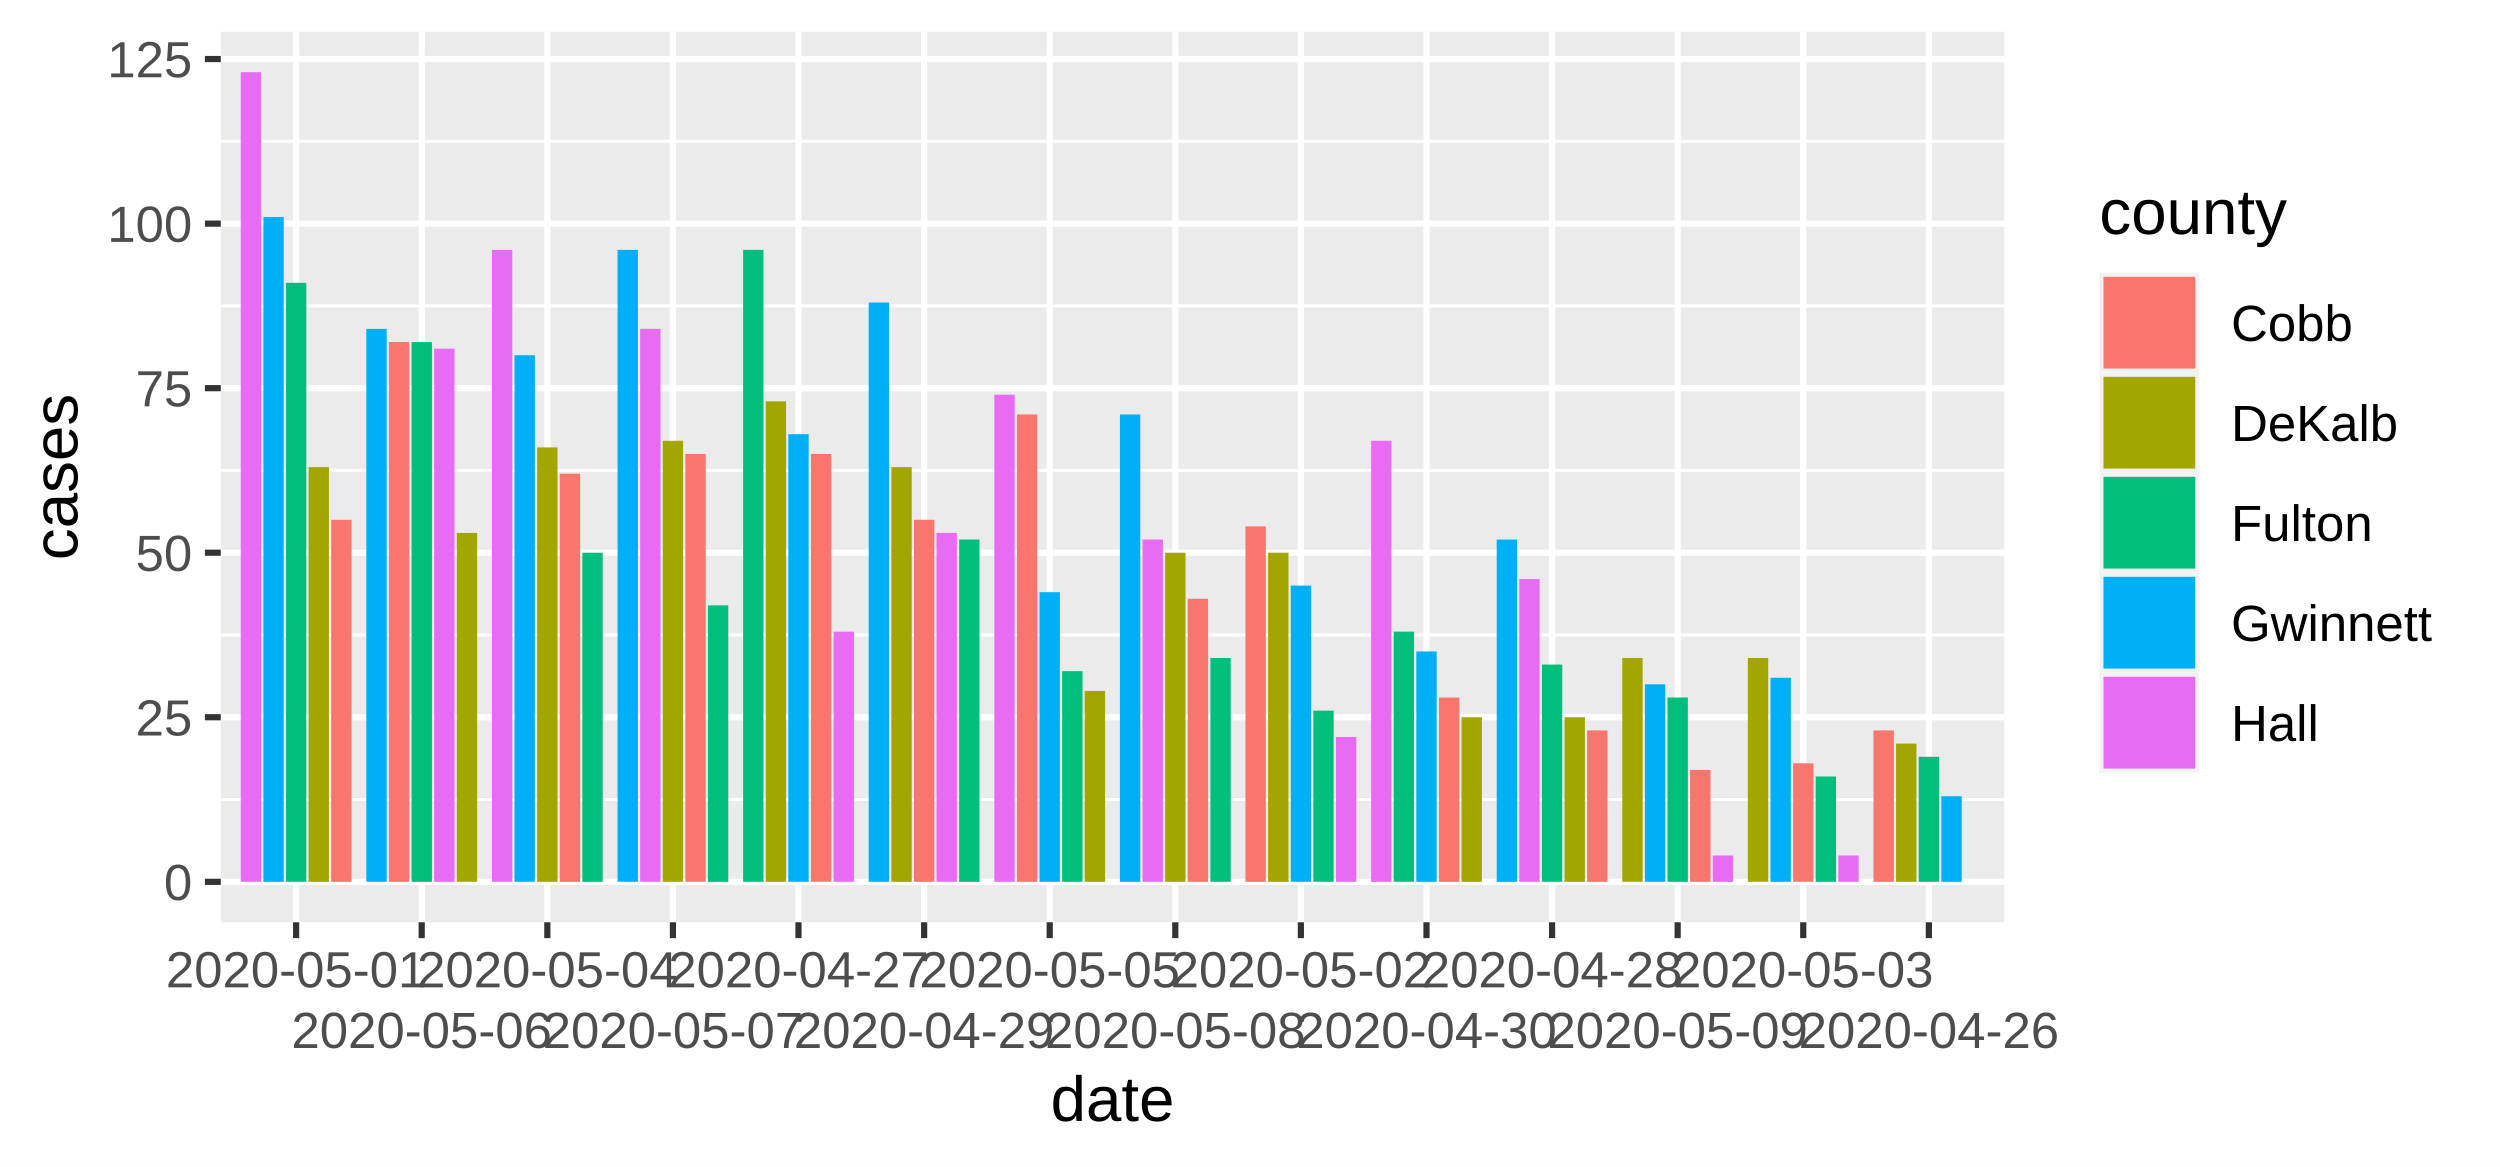
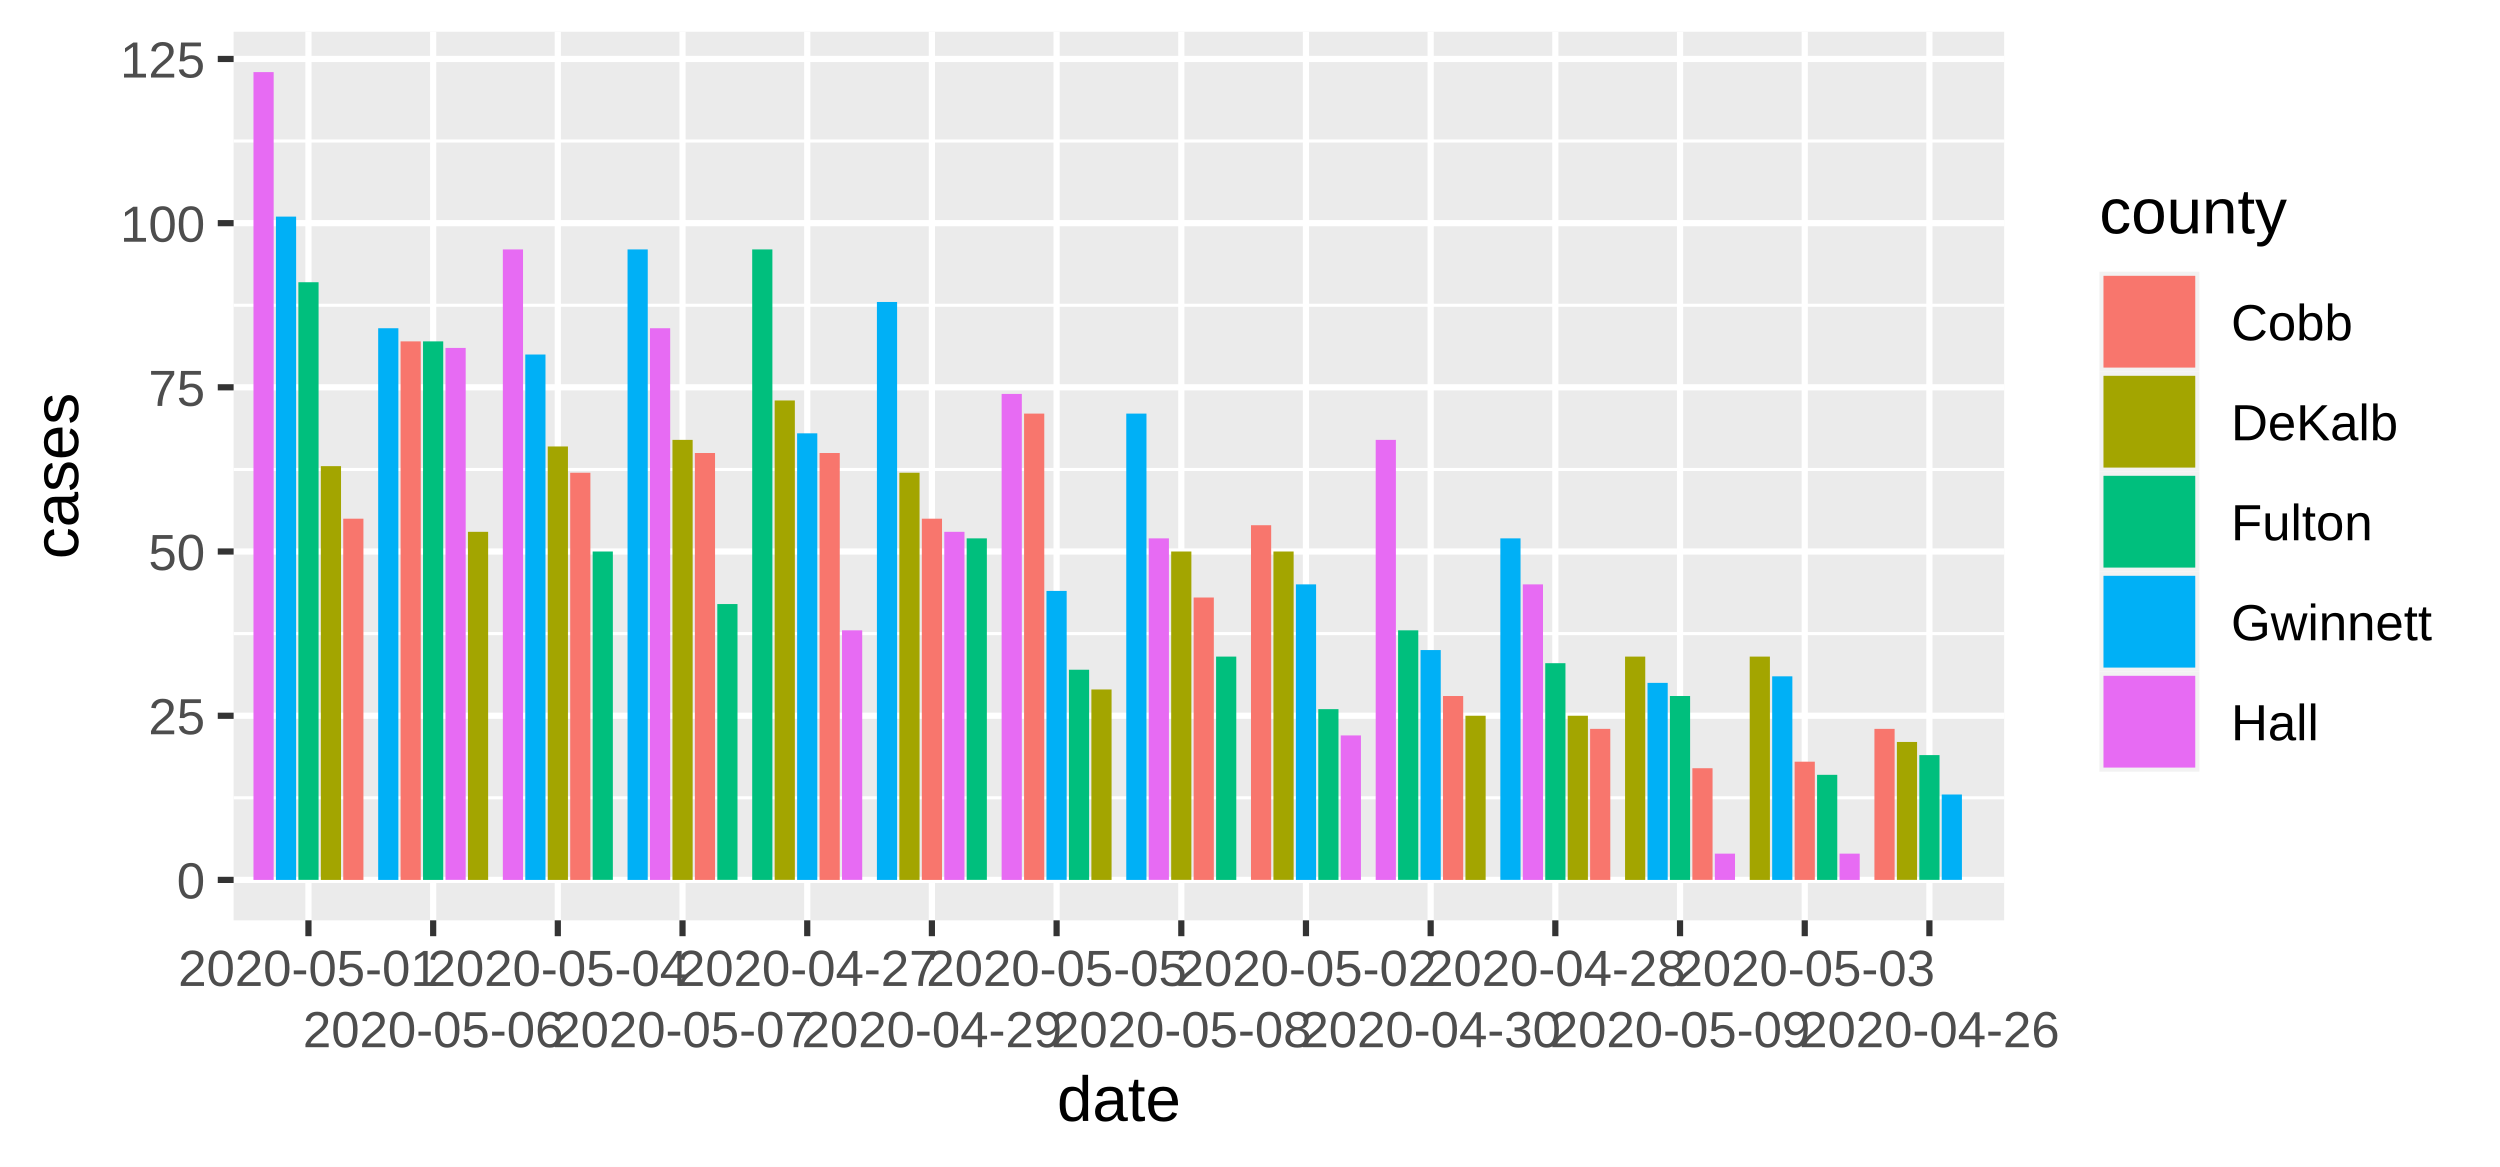
<svg xmlns="http://www.w3.org/2000/svg" class="svglite" width="432.00pt" height="201.60pt" viewBox="0 0 432.00 201.60">
  <defs>
    <style type="text/css">
    .svglite line, .svglite polyline, .svglite polygon, .svglite path, .svglite rect, .svglite circle {
      fill: none;
      stroke: #000000;
      stroke-linecap: round;
      stroke-linejoin: round;
      stroke-miterlimit: 10.00;
    }
    .svglite text {
      white-space: pre;
    }
  </style>
  </defs>
  <rect width="100%" height="100%" style="stroke: none; fill: #FFFFFF;" />
  <defs>
    <clipPath id="cpMC4wMHw0MzIuMDB8MC4wMHwyMDEuNjA=">
      <rect x="0.00" y="0.00" width="432.00" height="201.60" />
    </clipPath>
  </defs>
  <g clip-path="url(#cpMC4wMHw0MzIuMDB8MC4wMHwyMDEuNjA=)">
    <rect x="0.00" y="0.00" width="432.00" height="201.60" style="stroke-width: 1.07; stroke: #FFFFFF; fill: #FFFFFF;" />
  </g>
  <defs>
-     <clipPath id="cpMzguMTV8MzQ2LjMzfDUuNDh8MTU5LjM3">
-       <rect x="38.15" y="5.48" width="308.18" height="153.89" />
+     <clipPath id="cpNDAuMzd8MzQ2LjMzfDUuNDh8MTU5LjAz">
+       <rect x="40.37" y="5.48" width="305.95" height="153.55" />
    </clipPath>
  </defs>
-   <g clip-path="url(#cpMzguMTV8MzQ2LjMzfDUuNDh8MTU5LjM3)">
-     <rect x="38.15" y="5.48" width="308.18" height="153.89" style="stroke-width: 1.07; stroke: none; fill: #EBEBEB;" />
-     <polyline points="38.15,138.16 346.33,138.16 " style="stroke-width: 0.53; stroke: #FFFFFF; stroke-linecap: butt;" />
-     <polyline points="38.15,109.72 346.33,109.72 " style="stroke-width: 0.53; stroke: #FFFFFF; stroke-linecap: butt;" />
-     <polyline points="38.15,81.29 346.33,81.29 " style="stroke-width: 0.53; stroke: #FFFFFF; stroke-linecap: butt;" />
-     <polyline points="38.15,52.85 346.33,52.85 " style="stroke-width: 0.53; stroke: #FFFFFF; stroke-linecap: butt;" />
-     <polyline points="38.15,24.42 346.33,24.42 " style="stroke-width: 0.53; stroke: #FFFFFF; stroke-linecap: butt;" />
-     <polyline points="38.15,152.38 346.33,152.38 " style="stroke-width: 1.07; stroke: #FFFFFF; stroke-linecap: butt;" />
-     <polyline points="38.15,123.94 346.33,123.94 " style="stroke-width: 1.07; stroke: #FFFFFF; stroke-linecap: butt;" />
-     <polyline points="38.15,95.51 346.33,95.51 " style="stroke-width: 1.07; stroke: #FFFFFF; stroke-linecap: butt;" />
-     <polyline points="38.15,67.07 346.33,67.07 " style="stroke-width: 1.07; stroke: #FFFFFF; stroke-linecap: butt;" />
-     <polyline points="38.15,38.64 346.33,38.64 " style="stroke-width: 1.07; stroke: #FFFFFF; stroke-linecap: butt;" />
-     <polyline points="38.15,10.20 346.33,10.20 " style="stroke-width: 1.07; stroke: #FFFFFF; stroke-linecap: butt;" />
-     <polyline points="51.17,159.37 51.17,5.48 " style="stroke-width: 1.07; stroke: #FFFFFF; stroke-linecap: butt;" />
-     <polyline points="72.87,159.37 72.87,5.48 " style="stroke-width: 1.07; stroke: #FFFFFF; stroke-linecap: butt;" />
-     <polyline points="94.58,159.37 94.58,5.48 " style="stroke-width: 1.07; stroke: #FFFFFF; stroke-linecap: butt;" />
-     <polyline points="116.28,159.37 116.28,5.48 " style="stroke-width: 1.07; stroke: #FFFFFF; stroke-linecap: butt;" />
-     <polyline points="137.98,159.37 137.98,5.48 " style="stroke-width: 1.07; stroke: #FFFFFF; stroke-linecap: butt;" />
-     <polyline points="159.69,159.37 159.69,5.48 " style="stroke-width: 1.07; stroke: #FFFFFF; stroke-linecap: butt;" />
-     <polyline points="181.39,159.37 181.39,5.48 " style="stroke-width: 1.07; stroke: #FFFFFF; stroke-linecap: butt;" />
-     <polyline points="203.09,159.37 203.09,5.48 " style="stroke-width: 1.07; stroke: #FFFFFF; stroke-linecap: butt;" />
-     <polyline points="224.79,159.37 224.79,5.48 " style="stroke-width: 1.07; stroke: #FFFFFF; stroke-linecap: butt;" />
-     <polyline points="246.50,159.37 246.50,5.48 " style="stroke-width: 1.07; stroke: #FFFFFF; stroke-linecap: butt;" />
-     <polyline points="268.20,159.37 268.20,5.48 " style="stroke-width: 1.07; stroke: #FFFFFF; stroke-linecap: butt;" />
-     <polyline points="289.90,159.37 289.90,5.48 " style="stroke-width: 1.07; stroke: #FFFFFF; stroke-linecap: butt;" />
-     <polyline points="311.60,159.37 311.60,5.48 " style="stroke-width: 1.07; stroke: #FFFFFF; stroke-linecap: butt;" />
-     <polyline points="333.31,159.37 333.31,5.48 " style="stroke-width: 1.07; stroke: #FFFFFF; stroke-linecap: butt;" />
-     <rect x="41.60" y="12.47" width="3.52" height="139.90" style="stroke-width: 1.07; stroke: none; stroke-linecap: square; stroke-linejoin: miter; fill: #E76BF3;" />
-     <rect x="45.51" y="37.50" width="3.52" height="114.88" style="stroke-width: 1.07; stroke: none; stroke-linecap: square; stroke-linejoin: miter; fill: #00B0F6;" />
-     <rect x="49.41" y="48.87" width="3.52" height="103.50" style="stroke-width: 1.07; stroke: none; stroke-linecap: square; stroke-linejoin: miter; fill: #00BF7D;" />
-     <rect x="53.32" y="80.72" width="3.52" height="71.66" style="stroke-width: 1.07; stroke: none; stroke-linecap: square; stroke-linejoin: miter; fill: #A3A500;" />
-     <rect x="57.23" y="89.82" width="3.52" height="62.56" style="stroke-width: 1.07; stroke: none; stroke-linecap: square; stroke-linejoin: miter; fill: #F8766D;" />
-     <rect x="63.30" y="56.83" width="3.52" height="95.54" style="stroke-width: 1.07; stroke: none; stroke-linecap: square; stroke-linejoin: miter; fill: #00B0F6;" />
-     <rect x="67.21" y="59.11" width="3.52" height="93.27" style="stroke-width: 1.07; stroke: none; stroke-linecap: square; stroke-linejoin: miter; fill: #F8766D;" />
-     <rect x="71.12" y="59.11" width="3.52" height="93.27" style="stroke-width: 1.07; stroke: none; stroke-linecap: square; stroke-linejoin: miter; fill: #00BF7D;" />
-     <rect x="75.02" y="60.25" width="3.52" height="92.13" style="stroke-width: 1.07; stroke: none; stroke-linecap: square; stroke-linejoin: miter; fill: #E76BF3;" />
-     <rect x="78.93" y="92.09" width="3.52" height="60.28" style="stroke-width: 1.07; stroke: none; stroke-linecap: square; stroke-linejoin: miter; fill: #A3A500;" />
-     <rect x="85.01" y="43.18" width="3.52" height="109.19" style="stroke-width: 1.07; stroke: none; stroke-linecap: square; stroke-linejoin: miter; fill: #E76BF3;" />
-     <rect x="88.91" y="61.38" width="3.52" height="90.99" style="stroke-width: 1.07; stroke: none; stroke-linecap: square; stroke-linejoin: miter; fill: #00B0F6;" />
-     <rect x="92.82" y="77.31" width="3.52" height="75.07" style="stroke-width: 1.07; stroke: none; stroke-linecap: square; stroke-linejoin: miter; fill: #A3A500;" />
-     <rect x="96.73" y="81.86" width="3.52" height="70.52" style="stroke-width: 1.07; stroke: none; stroke-linecap: square; stroke-linejoin: miter; fill: #F8766D;" />
-     <rect x="100.63" y="95.51" width="3.52" height="56.87" style="stroke-width: 1.07; stroke: none; stroke-linecap: square; stroke-linejoin: miter; fill: #00BF7D;" />
-     <rect x="106.71" y="43.18" width="3.52" height="109.19" style="stroke-width: 1.07; stroke: none; stroke-linecap: square; stroke-linejoin: miter; fill: #00B0F6;" />
-     <rect x="110.62" y="56.83" width="3.52" height="95.54" style="stroke-width: 1.07; stroke: none; stroke-linecap: square; stroke-linejoin: miter; fill: #E76BF3;" />
-     <rect x="114.52" y="76.17" width="3.52" height="76.21" style="stroke-width: 1.07; stroke: none; stroke-linecap: square; stroke-linejoin: miter; fill: #A3A500;" />
-     <rect x="118.43" y="78.44" width="3.52" height="73.93" style="stroke-width: 1.07; stroke: none; stroke-linecap: square; stroke-linejoin: miter; fill: #F8766D;" />
-     <rect x="122.33" y="104.61" width="3.52" height="47.77" style="stroke-width: 1.07; stroke: none; stroke-linecap: square; stroke-linejoin: miter; fill: #00BF7D;" />
-     <rect x="128.41" y="43.18" width="3.52" height="109.19" style="stroke-width: 1.07; stroke: none; stroke-linecap: square; stroke-linejoin: miter; fill: #00BF7D;" />
-     <rect x="132.32" y="69.35" width="3.52" height="83.03" style="stroke-width: 1.07; stroke: none; stroke-linecap: square; stroke-linejoin: miter; fill: #A3A500;" />
-     <rect x="136.22" y="75.03" width="3.52" height="77.34" style="stroke-width: 1.07; stroke: none; stroke-linecap: square; stroke-linejoin: miter; fill: #00B0F6;" />
-     <rect x="140.13" y="78.44" width="3.52" height="73.93" style="stroke-width: 1.07; stroke: none; stroke-linecap: square; stroke-linejoin: miter; fill: #F8766D;" />
-     <rect x="144.04" y="109.15" width="3.52" height="43.22" style="stroke-width: 1.07; stroke: none; stroke-linecap: square; stroke-linejoin: miter; fill: #E76BF3;" />
-     <rect x="150.11" y="52.28" width="3.52" height="100.09" style="stroke-width: 1.07; stroke: none; stroke-linecap: square; stroke-linejoin: miter; fill: #00B0F6;" />
-     <rect x="154.02" y="80.72" width="3.52" height="71.66" style="stroke-width: 1.07; stroke: none; stroke-linecap: square; stroke-linejoin: miter; fill: #A3A500;" />
-     <rect x="157.93" y="89.82" width="3.52" height="62.56" style="stroke-width: 1.07; stroke: none; stroke-linecap: square; stroke-linejoin: miter; fill: #F8766D;" />
-     <rect x="161.83" y="92.09" width="3.52" height="60.28" style="stroke-width: 1.07; stroke: none; stroke-linecap: square; stroke-linejoin: miter; fill: #E76BF3;" />
-     <rect x="165.74" y="93.23" width="3.52" height="59.15" style="stroke-width: 1.07; stroke: none; stroke-linecap: square; stroke-linejoin: miter; fill: #00BF7D;" />
-     <rect x="171.82" y="68.21" width="3.52" height="84.17" style="stroke-width: 1.07; stroke: none; stroke-linecap: square; stroke-linejoin: miter; fill: #E76BF3;" />
-     <rect x="175.72" y="71.62" width="3.52" height="80.76" style="stroke-width: 1.07; stroke: none; stroke-linecap: square; stroke-linejoin: miter; fill: #F8766D;" />
-     <rect x="179.63" y="102.33" width="3.52" height="50.05" style="stroke-width: 1.07; stroke: none; stroke-linecap: square; stroke-linejoin: miter; fill: #00B0F6;" />
-     <rect x="183.54" y="115.98" width="3.52" height="36.40" style="stroke-width: 1.07; stroke: none; stroke-linecap: square; stroke-linejoin: miter; fill: #00BF7D;" />
-     <rect x="187.44" y="119.39" width="3.52" height="32.99" style="stroke-width: 1.07; stroke: none; stroke-linecap: square; stroke-linejoin: miter; fill: #A3A500;" />
-     <rect x="193.52" y="71.62" width="3.52" height="80.76" style="stroke-width: 1.07; stroke: none; stroke-linecap: square; stroke-linejoin: miter; fill: #00B0F6;" />
-     <rect x="197.43" y="93.23" width="3.52" height="59.15" style="stroke-width: 1.07; stroke: none; stroke-linecap: square; stroke-linejoin: miter; fill: #E76BF3;" />
-     <rect x="201.33" y="95.51" width="3.52" height="56.87" style="stroke-width: 1.07; stroke: none; stroke-linecap: square; stroke-linejoin: miter; fill: #A3A500;" />
-     <rect x="205.24" y="103.47" width="3.52" height="48.91" style="stroke-width: 1.07; stroke: none; stroke-linecap: square; stroke-linejoin: miter; fill: #F8766D;" />
-     <rect x="209.15" y="113.70" width="3.52" height="38.67" style="stroke-width: 1.07; stroke: none; stroke-linecap: square; stroke-linejoin: miter; fill: #00BF7D;" />
-     <rect x="215.22" y="90.96" width="3.52" height="61.42" style="stroke-width: 1.07; stroke: none; stroke-linecap: square; stroke-linejoin: miter; fill: #F8766D;" />
-     <rect x="219.13" y="95.51" width="3.52" height="56.87" style="stroke-width: 1.07; stroke: none; stroke-linecap: square; stroke-linejoin: miter; fill: #A3A500;" />
-     <rect x="223.04" y="101.19" width="3.52" height="51.18" style="stroke-width: 1.07; stroke: none; stroke-linecap: square; stroke-linejoin: miter; fill: #00B0F6;" />
-     <rect x="226.94" y="122.80" width="3.52" height="29.57" style="stroke-width: 1.07; stroke: none; stroke-linecap: square; stroke-linejoin: miter; fill: #00BF7D;" />
-     <rect x="230.85" y="127.35" width="3.52" height="25.02" style="stroke-width: 1.07; stroke: none; stroke-linecap: square; stroke-linejoin: miter; fill: #E76BF3;" />
-     <rect x="236.93" y="76.17" width="3.52" height="76.21" style="stroke-width: 1.07; stroke: none; stroke-linecap: square; stroke-linejoin: miter; fill: #E76BF3;" />
-     <rect x="240.83" y="109.15" width="3.52" height="43.22" style="stroke-width: 1.07; stroke: none; stroke-linecap: square; stroke-linejoin: miter; fill: #00BF7D;" />
-     <rect x="244.74" y="112.57" width="3.52" height="39.81" style="stroke-width: 1.07; stroke: none; stroke-linecap: square; stroke-linejoin: miter; fill: #00B0F6;" />
-     <rect x="248.65" y="120.53" width="3.52" height="31.85" style="stroke-width: 1.07; stroke: none; stroke-linecap: square; stroke-linejoin: miter; fill: #F8766D;" />
-     <rect x="252.55" y="123.94" width="3.52" height="28.44" style="stroke-width: 1.07; stroke: none; stroke-linecap: square; stroke-linejoin: miter; fill: #A3A500;" />
-     <rect x="258.63" y="93.23" width="3.52" height="59.15" style="stroke-width: 1.07; stroke: none; stroke-linecap: square; stroke-linejoin: miter; fill: #00B0F6;" />
-     <rect x="262.53" y="100.06" width="3.52" height="52.32" style="stroke-width: 1.07; stroke: none; stroke-linecap: square; stroke-linejoin: miter; fill: #E76BF3;" />
-     <rect x="266.44" y="114.84" width="3.52" height="37.53" style="stroke-width: 1.07; stroke: none; stroke-linecap: square; stroke-linejoin: miter; fill: #00BF7D;" />
-     <rect x="270.35" y="123.94" width="3.52" height="28.44" style="stroke-width: 1.07; stroke: none; stroke-linecap: square; stroke-linejoin: miter; fill: #A3A500;" />
-     <rect x="274.25" y="126.22" width="3.52" height="26.16" style="stroke-width: 1.07; stroke: none; stroke-linecap: square; stroke-linejoin: miter; fill: #F8766D;" />
-     <rect x="280.33" y="113.70" width="3.52" height="38.67" style="stroke-width: 1.07; stroke: none; stroke-linecap: square; stroke-linejoin: miter; fill: #A3A500;" />
-     <rect x="284.24" y="118.25" width="3.52" height="34.12" style="stroke-width: 1.07; stroke: none; stroke-linecap: square; stroke-linejoin: miter; fill: #00B0F6;" />
-     <rect x="288.14" y="120.53" width="3.52" height="31.85" style="stroke-width: 1.07; stroke: none; stroke-linecap: square; stroke-linejoin: miter; fill: #00BF7D;" />
-     <rect x="292.05" y="133.04" width="3.52" height="19.34" style="stroke-width: 1.07; stroke: none; stroke-linecap: square; stroke-linejoin: miter; fill: #F8766D;" />
-     <rect x="295.96" y="147.83" width="3.52" height="4.55" style="stroke-width: 1.07; stroke: none; stroke-linecap: square; stroke-linejoin: miter; fill: #E76BF3;" />
-     <rect x="302.03" y="113.70" width="3.52" height="38.67" style="stroke-width: 1.07; stroke: none; stroke-linecap: square; stroke-linejoin: miter; fill: #A3A500;" />
-     <rect x="305.94" y="117.12" width="3.52" height="35.26" style="stroke-width: 1.07; stroke: none; stroke-linecap: square; stroke-linejoin: miter; fill: #00B0F6;" />
-     <rect x="309.85" y="131.90" width="3.52" height="20.47" style="stroke-width: 1.07; stroke: none; stroke-linecap: square; stroke-linejoin: miter; fill: #F8766D;" />
-     <rect x="313.75" y="134.18" width="3.52" height="18.20" style="stroke-width: 1.07; stroke: none; stroke-linecap: square; stroke-linejoin: miter; fill: #00BF7D;" />
-     <rect x="317.66" y="147.83" width="3.52" height="4.55" style="stroke-width: 1.07; stroke: none; stroke-linecap: square; stroke-linejoin: miter; fill: #E76BF3;" />
-     <rect x="323.74" y="126.22" width="3.52" height="26.16" style="stroke-width: 1.07; stroke: none; stroke-linecap: square; stroke-linejoin: miter; fill: #F8766D;" />
-     <rect x="327.64" y="128.49" width="3.52" height="23.89" style="stroke-width: 1.07; stroke: none; stroke-linecap: square; stroke-linejoin: miter; fill: #A3A500;" />
-     <rect x="331.55" y="130.77" width="3.52" height="21.61" style="stroke-width: 1.07; stroke: none; stroke-linecap: square; stroke-linejoin: miter; fill: #00BF7D;" />
-     <rect x="335.46" y="137.59" width="3.52" height="14.79" style="stroke-width: 1.07; stroke: none; stroke-linecap: square; stroke-linejoin: miter; fill: #00B0F6;" />
-     <rect x="339.36" y="152.38" width="3.52" height="0.00" style="stroke-width: 1.07; stroke: none; stroke-linecap: square; stroke-linejoin: miter; fill: #E76BF3;" />
+   <g clip-path="url(#cpNDAuMzd8MzQ2LjMzfDUuNDh8MTU5LjAz)">
+     <rect x="40.37" y="5.48" width="305.95" height="153.55" style="stroke-width: 1.07; stroke: none; fill: #EBEBEB;" />
+     <polyline points="40.37,137.86 346.33,137.86 " style="stroke-width: 0.53; stroke: #FFFFFF; stroke-linecap: butt;" />
+     <polyline points="40.37,109.49 346.33,109.49 " style="stroke-width: 0.53; stroke: #FFFFFF; stroke-linecap: butt;" />
+     <polyline points="40.37,81.12 346.33,81.12 " style="stroke-width: 0.53; stroke: #FFFFFF; stroke-linecap: butt;" />
+     <polyline points="40.37,52.75 346.33,52.75 " style="stroke-width: 0.53; stroke: #FFFFFF; stroke-linecap: butt;" />
+     <polyline points="40.37,24.37 346.33,24.37 " style="stroke-width: 0.53; stroke: #FFFFFF; stroke-linecap: butt;" />
+     <polyline points="40.37,152.05 346.33,152.05 " style="stroke-width: 1.07; stroke: #FFFFFF; stroke-linecap: butt;" />
+     <polyline points="40.37,123.68 346.33,123.68 " style="stroke-width: 1.07; stroke: #FFFFFF; stroke-linecap: butt;" />
+     <polyline points="40.37,95.30 346.33,95.30 " style="stroke-width: 1.07; stroke: #FFFFFF; stroke-linecap: butt;" />
+     <polyline points="40.37,66.93 346.33,66.93 " style="stroke-width: 1.07; stroke: #FFFFFF; stroke-linecap: butt;" />
+     <polyline points="40.37,38.56 346.33,38.56 " style="stroke-width: 1.07; stroke: #FFFFFF; stroke-linecap: butt;" />
+     <polyline points="40.37,10.19 346.33,10.19 " style="stroke-width: 1.07; stroke: #FFFFFF; stroke-linecap: butt;" />
+     <polyline points="53.30,159.03 53.30,5.48 " style="stroke-width: 1.07; stroke: #FFFFFF; stroke-linecap: butt;" />
+     <polyline points="74.85,159.03 74.85,5.48 " style="stroke-width: 1.07; stroke: #FFFFFF; stroke-linecap: butt;" />
+     <polyline points="96.39,159.03 96.39,5.48 " style="stroke-width: 1.07; stroke: #FFFFFF; stroke-linecap: butt;" />
+     <polyline points="117.94,159.03 117.94,5.48 " style="stroke-width: 1.07; stroke: #FFFFFF; stroke-linecap: butt;" />
+     <polyline points="139.49,159.03 139.49,5.48 " style="stroke-width: 1.07; stroke: #FFFFFF; stroke-linecap: butt;" />
+     <polyline points="161.03,159.03 161.03,5.48 " style="stroke-width: 1.07; stroke: #FFFFFF; stroke-linecap: butt;" />
+     <polyline points="182.58,159.03 182.58,5.48 " style="stroke-width: 1.07; stroke: #FFFFFF; stroke-linecap: butt;" />
+     <polyline points="204.13,159.03 204.13,5.48 " style="stroke-width: 1.07; stroke: #FFFFFF; stroke-linecap: butt;" />
+     <polyline points="225.67,159.03 225.67,5.48 " style="stroke-width: 1.07; stroke: #FFFFFF; stroke-linecap: butt;" />
+     <polyline points="247.22,159.03 247.22,5.48 " style="stroke-width: 1.07; stroke: #FFFFFF; stroke-linecap: butt;" />
+     <polyline points="268.76,159.03 268.76,5.48 " style="stroke-width: 1.07; stroke: #FFFFFF; stroke-linecap: butt;" />
+     <polyline points="290.31,159.03 290.31,5.48 " style="stroke-width: 1.07; stroke: #FFFFFF; stroke-linecap: butt;" />
+     <polyline points="311.86,159.03 311.86,5.48 " style="stroke-width: 1.07; stroke: #FFFFFF; stroke-linecap: butt;" />
+     <polyline points="333.40,159.03 333.40,5.48 " style="stroke-width: 1.07; stroke: #FFFFFF; stroke-linecap: butt;" />
+     <rect x="43.80" y="12.46" width="3.49" height="139.59" style="stroke-width: 1.07; stroke: none; stroke-linecap: square; stroke-linejoin: miter; fill: #E76BF3;" />
+     <rect x="47.68" y="37.43" width="3.49" height="114.62" style="stroke-width: 1.07; stroke: none; stroke-linecap: square; stroke-linejoin: miter; fill: #00B0F6;" />
+     <rect x="51.56" y="48.77" width="3.49" height="103.27" style="stroke-width: 1.07; stroke: none; stroke-linecap: square; stroke-linejoin: miter; fill: #00BF7D;" />
+     <rect x="55.44" y="80.55" width="3.49" height="71.50" style="stroke-width: 1.07; stroke: none; stroke-linecap: square; stroke-linejoin: miter; fill: #A3A500;" />
+     <rect x="59.31" y="89.63" width="3.49" height="62.42" style="stroke-width: 1.07; stroke: none; stroke-linecap: square; stroke-linejoin: miter; fill: #F8766D;" />
+     <rect x="65.35" y="56.72" width="3.49" height="95.33" style="stroke-width: 1.07; stroke: none; stroke-linecap: square; stroke-linejoin: miter; fill: #00B0F6;" />
+     <rect x="69.22" y="58.99" width="3.49" height="93.06" style="stroke-width: 1.07; stroke: none; stroke-linecap: square; stroke-linejoin: miter; fill: #F8766D;" />
+     <rect x="73.10" y="58.99" width="3.49" height="93.06" style="stroke-width: 1.07; stroke: none; stroke-linecap: square; stroke-linejoin: miter; fill: #00BF7D;" />
+     <rect x="76.98" y="60.12" width="3.49" height="91.92" style="stroke-width: 1.07; stroke: none; stroke-linecap: square; stroke-linejoin: miter; fill: #E76BF3;" />
+     <rect x="80.86" y="91.90" width="3.49" height="60.15" style="stroke-width: 1.07; stroke: none; stroke-linecap: square; stroke-linejoin: miter; fill: #A3A500;" />
+     <rect x="86.89" y="43.10" width="3.49" height="108.95" style="stroke-width: 1.07; stroke: none; stroke-linecap: square; stroke-linejoin: miter; fill: #E76BF3;" />
+     <rect x="90.77" y="61.26" width="3.49" height="90.79" style="stroke-width: 1.07; stroke: none; stroke-linecap: square; stroke-linejoin: miter; fill: #00B0F6;" />
+     <rect x="94.65" y="77.15" width="3.49" height="74.90" style="stroke-width: 1.07; stroke: none; stroke-linecap: square; stroke-linejoin: miter; fill: #A3A500;" />
+     <rect x="98.53" y="81.69" width="3.49" height="70.36" style="stroke-width: 1.07; stroke: none; stroke-linecap: square; stroke-linejoin: miter; fill: #F8766D;" />
+     <rect x="102.41" y="95.30" width="3.49" height="56.74" style="stroke-width: 1.07; stroke: none; stroke-linecap: square; stroke-linejoin: miter; fill: #00BF7D;" />
+     <rect x="108.44" y="43.10" width="3.49" height="108.95" style="stroke-width: 1.07; stroke: none; stroke-linecap: square; stroke-linejoin: miter; fill: #00B0F6;" />
+     <rect x="112.32" y="56.72" width="3.49" height="95.33" style="stroke-width: 1.07; stroke: none; stroke-linecap: square; stroke-linejoin: miter; fill: #E76BF3;" />
+     <rect x="116.20" y="76.01" width="3.49" height="76.04" style="stroke-width: 1.07; stroke: none; stroke-linecap: square; stroke-linejoin: miter; fill: #A3A500;" />
+     <rect x="120.07" y="78.28" width="3.49" height="73.77" style="stroke-width: 1.07; stroke: none; stroke-linecap: square; stroke-linejoin: miter; fill: #F8766D;" />
+     <rect x="123.95" y="104.38" width="3.49" height="47.66" style="stroke-width: 1.07; stroke: none; stroke-linecap: square; stroke-linejoin: miter; fill: #00BF7D;" />
+     <rect x="129.98" y="43.10" width="3.49" height="108.95" style="stroke-width: 1.07; stroke: none; stroke-linecap: square; stroke-linejoin: miter; fill: #00BF7D;" />
+     <rect x="133.86" y="69.20" width="3.49" height="82.84" style="stroke-width: 1.07; stroke: none; stroke-linecap: square; stroke-linejoin: miter; fill: #A3A500;" />
+     <rect x="137.74" y="74.88" width="3.49" height="77.17" style="stroke-width: 1.07; stroke: none; stroke-linecap: square; stroke-linejoin: miter; fill: #00B0F6;" />
+     <rect x="141.62" y="78.28" width="3.49" height="73.77" style="stroke-width: 1.07; stroke: none; stroke-linecap: square; stroke-linejoin: miter; fill: #F8766D;" />
+     <rect x="145.50" y="108.92" width="3.49" height="43.12" style="stroke-width: 1.07; stroke: none; stroke-linecap: square; stroke-linejoin: miter; fill: #E76BF3;" />
+     <rect x="151.53" y="52.18" width="3.49" height="99.87" style="stroke-width: 1.07; stroke: none; stroke-linecap: square; stroke-linejoin: miter; fill: #00B0F6;" />
+     <rect x="155.41" y="81.69" width="3.49" height="70.36" style="stroke-width: 1.07; stroke: none; stroke-linecap: square; stroke-linejoin: miter; fill: #A3A500;" />
+     <rect x="159.29" y="89.63" width="3.49" height="62.42" style="stroke-width: 1.07; stroke: none; stroke-linecap: square; stroke-linejoin: miter; fill: #F8766D;" />
+     <rect x="163.17" y="91.90" width="3.49" height="60.15" style="stroke-width: 1.07; stroke: none; stroke-linecap: square; stroke-linejoin: miter; fill: #E76BF3;" />
+     <rect x="167.04" y="93.03" width="3.49" height="59.01" style="stroke-width: 1.07; stroke: none; stroke-linecap: square; stroke-linejoin: miter; fill: #00BF7D;" />
+     <rect x="173.08" y="68.07" width="3.49" height="83.98" style="stroke-width: 1.07; stroke: none; stroke-linecap: square; stroke-linejoin: miter; fill: #E76BF3;" />
+     <rect x="176.96" y="71.47" width="3.49" height="80.58" style="stroke-width: 1.07; stroke: none; stroke-linecap: square; stroke-linejoin: miter; fill: #F8766D;" />
+     <rect x="180.83" y="102.11" width="3.49" height="49.93" style="stroke-width: 1.07; stroke: none; stroke-linecap: square; stroke-linejoin: miter; fill: #00B0F6;" />
+     <rect x="184.71" y="115.73" width="3.49" height="36.32" style="stroke-width: 1.07; stroke: none; stroke-linecap: square; stroke-linejoin: miter; fill: #00BF7D;" />
+     <rect x="188.59" y="119.14" width="3.49" height="32.91" style="stroke-width: 1.07; stroke: none; stroke-linecap: square; stroke-linejoin: miter; fill: #A3A500;" />
+     <rect x="194.62" y="71.47" width="3.49" height="80.58" style="stroke-width: 1.07; stroke: none; stroke-linecap: square; stroke-linejoin: miter; fill: #00B0F6;" />
+     <rect x="198.50" y="93.03" width="3.49" height="59.01" style="stroke-width: 1.07; stroke: none; stroke-linecap: square; stroke-linejoin: miter; fill: #E76BF3;" />
+     <rect x="202.38" y="95.30" width="3.49" height="56.74" style="stroke-width: 1.07; stroke: none; stroke-linecap: square; stroke-linejoin: miter; fill: #A3A500;" />
+     <rect x="206.26" y="103.25" width="3.49" height="48.80" style="stroke-width: 1.07; stroke: none; stroke-linecap: square; stroke-linejoin: miter; fill: #F8766D;" />
+     <rect x="210.14" y="113.46" width="3.49" height="38.59" style="stroke-width: 1.07; stroke: none; stroke-linecap: square; stroke-linejoin: miter; fill: #00BF7D;" />
+     <rect x="216.17" y="90.76" width="3.49" height="61.28" style="stroke-width: 1.07; stroke: none; stroke-linecap: square; stroke-linejoin: miter; fill: #F8766D;" />
+     <rect x="220.05" y="95.30" width="3.49" height="56.74" style="stroke-width: 1.07; stroke: none; stroke-linecap: square; stroke-linejoin: miter; fill: #A3A500;" />
+     <rect x="223.93" y="100.98" width="3.49" height="51.07" style="stroke-width: 1.07; stroke: none; stroke-linecap: square; stroke-linejoin: miter; fill: #00B0F6;" />
+     <rect x="227.80" y="122.54" width="3.49" height="29.51" style="stroke-width: 1.07; stroke: none; stroke-linecap: square; stroke-linejoin: miter; fill: #00BF7D;" />
+     <rect x="231.68" y="127.08" width="3.49" height="24.97" style="stroke-width: 1.07; stroke: none; stroke-linecap: square; stroke-linejoin: miter; fill: #E76BF3;" />
+     <rect x="237.72" y="76.01" width="3.49" height="76.04" style="stroke-width: 1.07; stroke: none; stroke-linecap: square; stroke-linejoin: miter; fill: #E76BF3;" />
+     <rect x="241.59" y="108.92" width="3.49" height="43.12" style="stroke-width: 1.07; stroke: none; stroke-linecap: square; stroke-linejoin: miter; fill: #00BF7D;" />
+     <rect x="245.47" y="112.33" width="3.49" height="39.72" style="stroke-width: 1.07; stroke: none; stroke-linecap: square; stroke-linejoin: miter; fill: #00B0F6;" />
+     <rect x="249.35" y="120.27" width="3.49" height="31.78" style="stroke-width: 1.07; stroke: none; stroke-linecap: square; stroke-linejoin: miter; fill: #F8766D;" />
+     <rect x="253.23" y="123.68" width="3.49" height="28.37" style="stroke-width: 1.07; stroke: none; stroke-linecap: square; stroke-linejoin: miter; fill: #A3A500;" />
+     <rect x="259.26" y="93.03" width="3.49" height="59.01" style="stroke-width: 1.07; stroke: none; stroke-linecap: square; stroke-linejoin: miter; fill: #00B0F6;" />
+     <rect x="263.14" y="100.98" width="3.49" height="51.07" style="stroke-width: 1.07; stroke: none; stroke-linecap: square; stroke-linejoin: miter; fill: #E76BF3;" />
+     <rect x="267.02" y="114.60" width="3.49" height="37.45" style="stroke-width: 1.07; stroke: none; stroke-linecap: square; stroke-linejoin: miter; fill: #00BF7D;" />
+     <rect x="270.90" y="123.68" width="3.49" height="28.37" style="stroke-width: 1.07; stroke: none; stroke-linecap: square; stroke-linejoin: miter; fill: #A3A500;" />
+     <rect x="274.77" y="125.95" width="3.49" height="26.10" style="stroke-width: 1.07; stroke: none; stroke-linecap: square; stroke-linejoin: miter; fill: #F8766D;" />
+     <rect x="280.81" y="113.46" width="3.49" height="38.59" style="stroke-width: 1.07; stroke: none; stroke-linecap: square; stroke-linejoin: miter; fill: #A3A500;" />
+     <rect x="284.69" y="118.00" width="3.49" height="34.05" style="stroke-width: 1.07; stroke: none; stroke-linecap: square; stroke-linejoin: miter; fill: #00B0F6;" />
+     <rect x="288.56" y="120.27" width="3.49" height="31.78" style="stroke-width: 1.07; stroke: none; stroke-linecap: square; stroke-linejoin: miter; fill: #00BF7D;" />
+     <rect x="292.44" y="132.75" width="3.49" height="19.29" style="stroke-width: 1.07; stroke: none; stroke-linecap: square; stroke-linejoin: miter; fill: #F8766D;" />
+     <rect x="296.32" y="147.51" width="3.49" height="4.54" style="stroke-width: 1.07; stroke: none; stroke-linecap: square; stroke-linejoin: miter; fill: #E76BF3;" />
+     <rect x="302.35" y="113.46" width="3.49" height="38.59" style="stroke-width: 1.07; stroke: none; stroke-linecap: square; stroke-linejoin: miter; fill: #A3A500;" />
+     <rect x="306.23" y="116.87" width="3.49" height="35.18" style="stroke-width: 1.07; stroke: none; stroke-linecap: square; stroke-linejoin: miter; fill: #00B0F6;" />
+     <rect x="310.11" y="131.62" width="3.49" height="20.43" style="stroke-width: 1.07; stroke: none; stroke-linecap: square; stroke-linejoin: miter; fill: #F8766D;" />
+     <rect x="313.99" y="133.89" width="3.49" height="18.16" style="stroke-width: 1.07; stroke: none; stroke-linecap: square; stroke-linejoin: miter; fill: #00BF7D;" />
+     <rect x="317.87" y="147.51" width="3.49" height="4.54" style="stroke-width: 1.07; stroke: none; stroke-linecap: square; stroke-linejoin: miter; fill: #E76BF3;" />
+     <rect x="323.90" y="125.95" width="3.49" height="26.10" style="stroke-width: 1.07; stroke: none; stroke-linecap: square; stroke-linejoin: miter; fill: #F8766D;" />
+     <rect x="327.78" y="128.21" width="3.49" height="23.83" style="stroke-width: 1.07; stroke: none; stroke-linecap: square; stroke-linejoin: miter; fill: #A3A500;" />
+     <rect x="331.66" y="130.48" width="3.49" height="21.56" style="stroke-width: 1.07; stroke: none; stroke-linecap: square; stroke-linejoin: miter; fill: #00BF7D;" />
+     <rect x="335.53" y="137.29" width="3.49" height="14.75" style="stroke-width: 1.07; stroke: none; stroke-linecap: square; stroke-linejoin: miter; fill: #00B0F6;" />
+     <rect x="339.41" y="152.05" width="3.49" height="0.00" style="stroke-width: 1.07; stroke: none; stroke-linecap: square; stroke-linejoin: miter; fill: #E76BF3;" />
  </g>
  <g clip-path="url(#cpMC4wMHw0MzIuMDB8MC4wMHwyMDEuNjA=)">
-     <text x="33.22" y="155.53" text-anchor="end" style="font-size: 8.80px;fill: #4D4D4D; font-family: &quot;Arial&quot;;" textLength="4.90px" lengthAdjust="spacingAndGlyphs">0</text>
-     <text x="33.22" y="127.10" text-anchor="end" style="font-size: 8.80px;fill: #4D4D4D; font-family: &quot;Arial&quot;;" textLength="9.79px" lengthAdjust="spacingAndGlyphs">25</text>
-     <text x="33.22" y="98.66" text-anchor="end" style="font-size: 8.80px;fill: #4D4D4D; font-family: &quot;Arial&quot;;" textLength="9.79px" lengthAdjust="spacingAndGlyphs">50</text>
-     <text x="33.22" y="70.22" text-anchor="end" style="font-size: 8.80px;fill: #4D4D4D; font-family: &quot;Arial&quot;;" textLength="9.79px" lengthAdjust="spacingAndGlyphs">75</text>
-     <text x="33.22" y="41.79" text-anchor="end" style="font-size: 8.80px;fill: #4D4D4D; font-family: &quot;Arial&quot;;" textLength="14.69px" lengthAdjust="spacingAndGlyphs">100</text>
-     <text x="33.22" y="13.35" text-anchor="end" style="font-size: 8.80px;fill: #4D4D4D; font-family: &quot;Arial&quot;;" textLength="14.69px" lengthAdjust="spacingAndGlyphs">125</text>
-     <polyline points="35.41,152.38 38.15,152.38 " style="stroke-width: 1.07; stroke: #333333; stroke-linecap: butt;" />
-     <polyline points="35.41,123.94 38.15,123.94 " style="stroke-width: 1.07; stroke: #333333; stroke-linecap: butt;" />
-     <polyline points="35.41,95.51 38.15,95.51 " style="stroke-width: 1.07; stroke: #333333; stroke-linecap: butt;" />
-     <polyline points="35.41,67.07 38.15,67.07 " style="stroke-width: 1.07; stroke: #333333; stroke-linecap: butt;" />
-     <polyline points="35.41,38.64 38.15,38.64 " style="stroke-width: 1.07; stroke: #333333; stroke-linecap: butt;" />
-     <polyline points="35.41,10.20 38.15,10.20 " style="stroke-width: 1.07; stroke: #333333; stroke-linecap: butt;" />
-     <polyline points="51.17,162.11 51.17,159.37 " style="stroke-width: 1.07; stroke: #333333; stroke-linecap: butt;" />
-     <polyline points="72.87,162.11 72.87,159.37 " style="stroke-width: 1.07; stroke: #333333; stroke-linecap: butt;" />
-     <polyline points="94.58,162.11 94.58,159.37 " style="stroke-width: 1.07; stroke: #333333; stroke-linecap: butt;" />
-     <polyline points="116.28,162.11 116.28,159.37 " style="stroke-width: 1.07; stroke: #333333; stroke-linecap: butt;" />
-     <polyline points="137.98,162.11 137.98,159.37 " style="stroke-width: 1.07; stroke: #333333; stroke-linecap: butt;" />
-     <polyline points="159.69,162.11 159.69,159.37 " style="stroke-width: 1.07; stroke: #333333; stroke-linecap: butt;" />
-     <polyline points="181.39,162.11 181.39,159.37 " style="stroke-width: 1.07; stroke: #333333; stroke-linecap: butt;" />
-     <polyline points="203.09,162.11 203.09,159.37 " style="stroke-width: 1.07; stroke: #333333; stroke-linecap: butt;" />
-     <polyline points="224.79,162.11 224.79,159.37 " style="stroke-width: 1.07; stroke: #333333; stroke-linecap: butt;" />
-     <polyline points="246.50,162.11 246.50,159.37 " style="stroke-width: 1.07; stroke: #333333; stroke-linecap: butt;" />
-     <polyline points="268.20,162.11 268.20,159.37 " style="stroke-width: 1.07; stroke: #333333; stroke-linecap: butt;" />
-     <polyline points="289.90,162.11 289.90,159.37 " style="stroke-width: 1.07; stroke: #333333; stroke-linecap: butt;" />
-     <polyline points="311.60,162.11 311.60,159.37 " style="stroke-width: 1.07; stroke: #333333; stroke-linecap: butt;" />
-     <polyline points="333.31,162.11 333.31,159.37 " style="stroke-width: 1.07; stroke: #333333; stroke-linecap: butt;" />
-     <text x="51.17" y="170.61" text-anchor="middle" style="font-size: 8.80px;fill: #4D4D4D; font-family: &quot;Arial&quot;;" textLength="45.03px" lengthAdjust="spacingAndGlyphs">2020-05-01</text>
-     <text x="94.58" y="170.61" text-anchor="middle" style="font-size: 8.80px;fill: #4D4D4D; font-family: &quot;Arial&quot;;" textLength="45.03px" lengthAdjust="spacingAndGlyphs">2020-05-04</text>
-     <text x="137.98" y="170.61" text-anchor="middle" style="font-size: 8.80px;fill: #4D4D4D; font-family: &quot;Arial&quot;;" textLength="45.03px" lengthAdjust="spacingAndGlyphs">2020-04-27</text>
-     <text x="181.39" y="170.61" text-anchor="middle" style="font-size: 8.80px;fill: #4D4D4D; font-family: &quot;Arial&quot;;" textLength="45.03px" lengthAdjust="spacingAndGlyphs">2020-05-05</text>
-     <text x="224.79" y="170.61" text-anchor="middle" style="font-size: 8.80px;fill: #4D4D4D; font-family: &quot;Arial&quot;;" textLength="45.03px" lengthAdjust="spacingAndGlyphs">2020-05-02</text>
-     <text x="268.20" y="170.61" text-anchor="middle" style="font-size: 8.80px;fill: #4D4D4D; font-family: &quot;Arial&quot;;" textLength="45.03px" lengthAdjust="spacingAndGlyphs">2020-04-28</text>
-     <text x="311.60" y="170.61" text-anchor="middle" style="font-size: 8.80px;fill: #4D4D4D; font-family: &quot;Arial&quot;;" textLength="45.03px" lengthAdjust="spacingAndGlyphs">2020-05-03</text>
-     <text x="72.87" y="181.09" text-anchor="middle" style="font-size: 8.80px;fill: #4D4D4D; font-family: &quot;Arial&quot;;" textLength="45.03px" lengthAdjust="spacingAndGlyphs">2020-05-06</text>
-     <text x="116.28" y="181.09" text-anchor="middle" style="font-size: 8.80px;fill: #4D4D4D; font-family: &quot;Arial&quot;;" textLength="45.03px" lengthAdjust="spacingAndGlyphs">2020-05-07</text>
-     <text x="159.69" y="181.09" text-anchor="middle" style="font-size: 8.80px;fill: #4D4D4D; font-family: &quot;Arial&quot;;" textLength="45.03px" lengthAdjust="spacingAndGlyphs">2020-04-29</text>
-     <text x="203.09" y="181.09" text-anchor="middle" style="font-size: 8.80px;fill: #4D4D4D; font-family: &quot;Arial&quot;;" textLength="45.03px" lengthAdjust="spacingAndGlyphs">2020-05-08</text>
-     <text x="246.50" y="181.09" text-anchor="middle" style="font-size: 8.80px;fill: #4D4D4D; font-family: &quot;Arial&quot;;" textLength="45.03px" lengthAdjust="spacingAndGlyphs">2020-04-30</text>
-     <text x="289.90" y="181.09" text-anchor="middle" style="font-size: 8.80px;fill: #4D4D4D; font-family: &quot;Arial&quot;;" textLength="45.03px" lengthAdjust="spacingAndGlyphs">2020-05-09</text>
-     <text x="333.31" y="181.09" text-anchor="middle" style="font-size: 8.80px;fill: #4D4D4D; font-family: &quot;Arial&quot;;" textLength="45.03px" lengthAdjust="spacingAndGlyphs">2020-04-26</text>
-     <text x="192.24" y="193.70" text-anchor="middle" style="font-size: 11.00px; font-family: &quot;Arial&quot;;" textLength="21.41px" lengthAdjust="spacingAndGlyphs">date</text>
-     <text transform="translate(13.37,82.43) rotate(-90)" text-anchor="middle" style="font-size: 11.00px; font-family: &quot;Arial&quot;;" textLength="28.74px" lengthAdjust="spacingAndGlyphs">cases</text>
-     <rect x="357.29" y="25.85" width="69.23" height="113.16" style="stroke-width: 1.07; stroke: none; fill: #FFFFFF;" />
-     <text x="362.77" y="40.43" style="font-size: 11.00px; font-family: &quot;Arial&quot;;" textLength="32.41px" lengthAdjust="spacingAndGlyphs">county</text>
-     <rect x="362.77" y="47.12" width="17.28" height="17.28" style="stroke-width: 1.07; stroke: none; fill: #F2F2F2;" />
-     <rect x="363.48" y="47.83" width="15.86" height="15.86" style="stroke-width: 1.07; stroke: none; stroke-linecap: square; stroke-linejoin: miter; fill: #F8766D;" />
-     <rect x="362.77" y="64.40" width="17.28" height="17.28" style="stroke-width: 1.07; stroke: none; fill: #F2F2F2;" />
-     <rect x="363.48" y="65.11" width="15.86" height="15.86" style="stroke-width: 1.07; stroke: none; stroke-linecap: square; stroke-linejoin: miter; fill: #A3A500;" />
-     <rect x="362.77" y="81.68" width="17.28" height="17.28" style="stroke-width: 1.07; stroke: none; fill: #F2F2F2;" />
-     <rect x="363.48" y="82.39" width="15.86" height="15.86" style="stroke-width: 1.07; stroke: none; stroke-linecap: square; stroke-linejoin: miter; fill: #00BF7D;" />
-     <rect x="362.77" y="98.96" width="17.28" height="17.28" style="stroke-width: 1.07; stroke: none; fill: #F2F2F2;" />
-     <rect x="363.48" y="99.67" width="15.86" height="15.86" style="stroke-width: 1.07; stroke: none; stroke-linecap: square; stroke-linejoin: miter; fill: #00B0F6;" />
-     <rect x="362.77" y="116.24" width="17.28" height="17.28" style="stroke-width: 1.07; stroke: none; fill: #F2F2F2;" />
-     <rect x="363.48" y="116.95" width="15.86" height="15.86" style="stroke-width: 1.07; stroke: none; stroke-linecap: square; stroke-linejoin: miter; fill: #E76BF3;" />
-     <text x="385.53" y="58.92" style="font-size: 8.80px; font-family: &quot;Arial&quot;;" textLength="21.04px" lengthAdjust="spacingAndGlyphs">Cobb</text>
-     <text x="385.53" y="76.20" style="font-size: 8.80px; font-family: &quot;Arial&quot;;" textLength="28.86px" lengthAdjust="spacingAndGlyphs">DeKalb</text>
-     <text x="385.53" y="93.48" style="font-size: 8.80px; font-family: &quot;Arial&quot;;" textLength="24.45px" lengthAdjust="spacingAndGlyphs">Fulton</text>
-     <text x="385.53" y="110.76" style="font-size: 8.80px; font-family: &quot;Arial&quot;;" textLength="34.71px" lengthAdjust="spacingAndGlyphs">Gwinnett</text>
-     <text x="385.53" y="128.04" style="font-size: 8.80px; font-family: &quot;Arial&quot;;" textLength="15.15px" lengthAdjust="spacingAndGlyphs">Hall</text>
+     <text x="35.44" y="155.25" text-anchor="end" style="font-size: 8.80px;fill: #4D4D4D; font-family: &quot;Arimo&quot;;" textLength="5.59px" lengthAdjust="spacingAndGlyphs">0</text>
+     <text x="35.44" y="126.88" text-anchor="end" style="font-size: 8.80px;fill: #4D4D4D; font-family: &quot;Arimo&quot;;" textLength="11.19px" lengthAdjust="spacingAndGlyphs">25</text>
+     <text x="35.44" y="98.51" text-anchor="end" style="font-size: 8.80px;fill: #4D4D4D; font-family: &quot;Arimo&quot;;" textLength="11.19px" lengthAdjust="spacingAndGlyphs">50</text>
+     <text x="35.44" y="70.14" text-anchor="end" style="font-size: 8.80px;fill: #4D4D4D; font-family: &quot;Arimo&quot;;" textLength="11.19px" lengthAdjust="spacingAndGlyphs">75</text>
+     <text x="35.44" y="41.77" text-anchor="end" style="font-size: 8.80px;fill: #4D4D4D; font-family: &quot;Arimo&quot;;" textLength="16.78px" lengthAdjust="spacingAndGlyphs">100</text>
+     <text x="35.44" y="13.40" text-anchor="end" style="font-size: 8.80px;fill: #4D4D4D; font-family: &quot;Arimo&quot;;" textLength="16.78px" lengthAdjust="spacingAndGlyphs">125</text>
+     <polyline points="37.63,152.05 40.37,152.05 " style="stroke-width: 1.07; stroke: #333333; stroke-linecap: butt;" />
+     <polyline points="37.63,123.68 40.37,123.68 " style="stroke-width: 1.07; stroke: #333333; stroke-linecap: butt;" />
+     <polyline points="37.63,95.30 40.37,95.30 " style="stroke-width: 1.07; stroke: #333333; stroke-linecap: butt;" />
+     <polyline points="37.63,66.93 40.37,66.93 " style="stroke-width: 1.07; stroke: #333333; stroke-linecap: butt;" />
+     <polyline points="37.63,38.56 40.37,38.56 " style="stroke-width: 1.07; stroke: #333333; stroke-linecap: butt;" />
+     <polyline points="37.63,10.19 40.37,10.19 " style="stroke-width: 1.07; stroke: #333333; stroke-linecap: butt;" />
+     <polyline points="53.30,161.77 53.30,159.03 " style="stroke-width: 1.07; stroke: #333333; stroke-linecap: butt;" />
+     <polyline points="74.85,161.77 74.85,159.03 " style="stroke-width: 1.07; stroke: #333333; stroke-linecap: butt;" />
+     <polyline points="96.39,161.77 96.39,159.03 " style="stroke-width: 1.07; stroke: #333333; stroke-linecap: butt;" />
+     <polyline points="117.94,161.77 117.94,159.03 " style="stroke-width: 1.07; stroke: #333333; stroke-linecap: butt;" />
+     <polyline points="139.49,161.77 139.49,159.03 " style="stroke-width: 1.07; stroke: #333333; stroke-linecap: butt;" />
+     <polyline points="161.03,161.77 161.03,159.03 " style="stroke-width: 1.07; stroke: #333333; stroke-linecap: butt;" />
+     <polyline points="182.58,161.77 182.58,159.03 " style="stroke-width: 1.07; stroke: #333333; stroke-linecap: butt;" />
+     <polyline points="204.13,161.77 204.13,159.03 " style="stroke-width: 1.07; stroke: #333333; stroke-linecap: butt;" />
+     <polyline points="225.67,161.77 225.67,159.03 " style="stroke-width: 1.07; stroke: #333333; stroke-linecap: butt;" />
+     <polyline points="247.22,161.77 247.22,159.03 " style="stroke-width: 1.07; stroke: #333333; stroke-linecap: butt;" />
+     <polyline points="268.76,161.77 268.76,159.03 " style="stroke-width: 1.07; stroke: #333333; stroke-linecap: butt;" />
+     <polyline points="290.31,161.77 290.31,159.03 " style="stroke-width: 1.07; stroke: #333333; stroke-linecap: butt;" />
+     <polyline points="311.86,161.77 311.86,159.03 " style="stroke-width: 1.07; stroke: #333333; stroke-linecap: butt;" />
+     <polyline points="333.40,161.77 333.40,159.03 " style="stroke-width: 1.07; stroke: #333333; stroke-linecap: butt;" />
+     <text x="53.30" y="170.37" text-anchor="middle" style="font-size: 8.80px;fill: #4D4D4D; font-family: &quot;Arimo&quot;;" textLength="51.11px" lengthAdjust="spacingAndGlyphs">2020-05-01</text>
+     <text x="96.39" y="170.37" text-anchor="middle" style="font-size: 8.80px;fill: #4D4D4D; font-family: &quot;Arimo&quot;;" textLength="51.11px" lengthAdjust="spacingAndGlyphs">2020-05-04</text>
+     <text x="139.49" y="170.37" text-anchor="middle" style="font-size: 8.80px;fill: #4D4D4D; font-family: &quot;Arimo&quot;;" textLength="51.11px" lengthAdjust="spacingAndGlyphs">2020-04-27</text>
+     <text x="182.58" y="170.37" text-anchor="middle" style="font-size: 8.80px;fill: #4D4D4D; font-family: &quot;Arimo&quot;;" textLength="51.11px" lengthAdjust="spacingAndGlyphs">2020-05-05</text>
+     <text x="225.67" y="170.37" text-anchor="middle" style="font-size: 8.80px;fill: #4D4D4D; font-family: &quot;Arimo&quot;;" textLength="51.11px" lengthAdjust="spacingAndGlyphs">2020-05-02</text>
+     <text x="268.76" y="170.37" text-anchor="middle" style="font-size: 8.80px;fill: #4D4D4D; font-family: &quot;Arimo&quot;;" textLength="51.11px" lengthAdjust="spacingAndGlyphs">2020-04-28</text>
+     <text x="311.86" y="170.37" text-anchor="middle" style="font-size: 8.80px;fill: #4D4D4D; font-family: &quot;Arimo&quot;;" textLength="51.11px" lengthAdjust="spacingAndGlyphs">2020-05-03</text>
+     <text x="74.85" y="180.96" text-anchor="middle" style="font-size: 8.80px;fill: #4D4D4D; font-family: &quot;Arimo&quot;;" textLength="51.11px" lengthAdjust="spacingAndGlyphs">2020-05-06</text>
+     <text x="117.94" y="180.96" text-anchor="middle" style="font-size: 8.80px;fill: #4D4D4D; font-family: &quot;Arimo&quot;;" textLength="51.11px" lengthAdjust="spacingAndGlyphs">2020-05-07</text>
+     <text x="161.03" y="180.96" text-anchor="middle" style="font-size: 8.80px;fill: #4D4D4D; font-family: &quot;Arimo&quot;;" textLength="51.11px" lengthAdjust="spacingAndGlyphs">2020-04-29</text>
+     <text x="204.13" y="180.96" text-anchor="middle" style="font-size: 8.80px;fill: #4D4D4D; font-family: &quot;Arimo&quot;;" textLength="51.11px" lengthAdjust="spacingAndGlyphs">2020-05-08</text>
+     <text x="247.22" y="180.96" text-anchor="middle" style="font-size: 8.80px;fill: #4D4D4D; font-family: &quot;Arimo&quot;;" textLength="51.11px" lengthAdjust="spacingAndGlyphs">2020-04-30</text>
+     <text x="290.31" y="180.96" text-anchor="middle" style="font-size: 8.80px;fill: #4D4D4D; font-family: &quot;Arimo&quot;;" textLength="51.11px" lengthAdjust="spacingAndGlyphs">2020-05-09</text>
+     <text x="333.40" y="180.96" text-anchor="middle" style="font-size: 8.80px;fill: #4D4D4D; font-family: &quot;Arimo&quot;;" textLength="51.11px" lengthAdjust="spacingAndGlyphs">2020-04-26</text>
+     <text x="193.35" y="193.70" text-anchor="middle" style="font-size: 11.00px; font-family: &quot;Arimo&quot;;" textLength="24.80px" lengthAdjust="spacingAndGlyphs">date</text>
+     <text transform="translate(13.50,82.25) rotate(-90)" text-anchor="middle" style="font-size: 11.00px; font-family: &quot;Arimo&quot;;" textLength="31.02px" lengthAdjust="spacingAndGlyphs">cases</text>
+     <rect x="357.29" y="25.67" width="69.23" height="113.16" style="stroke-width: 1.07; stroke: none; fill: #FFFFFF;" />
+     <text x="362.77" y="40.32" style="font-size: 11.00px; font-family: &quot;Arimo&quot;;" textLength="37.54px" lengthAdjust="spacingAndGlyphs">county</text>
+     <rect x="362.77" y="46.95" width="17.28" height="17.28" style="stroke-width: 1.07; stroke: none; fill: #F2F2F2;" />
+     <rect x="363.48" y="47.66" width="15.86" height="15.86" style="stroke-width: 1.07; stroke: none; stroke-linecap: square; stroke-linejoin: miter; fill: #F8766D;" />
+     <rect x="362.77" y="64.23" width="17.28" height="17.28" style="stroke-width: 1.07; stroke: none; fill: #F2F2F2;" />
+     <rect x="363.48" y="64.94" width="15.86" height="15.86" style="stroke-width: 1.07; stroke: none; stroke-linecap: square; stroke-linejoin: miter; fill: #A3A500;" />
+     <rect x="362.77" y="81.51" width="17.28" height="17.28" style="stroke-width: 1.07; stroke: none; fill: #F2F2F2;" />
+     <rect x="363.48" y="82.22" width="15.86" height="15.86" style="stroke-width: 1.07; stroke: none; stroke-linecap: square; stroke-linejoin: miter; fill: #00BF7D;" />
+     <rect x="362.77" y="98.79" width="17.28" height="17.28" style="stroke-width: 1.07; stroke: none; fill: #F2F2F2;" />
+     <rect x="363.48" y="99.50" width="15.86" height="15.86" style="stroke-width: 1.07; stroke: none; stroke-linecap: square; stroke-linejoin: miter; fill: #00B0F6;" />
+     <rect x="362.77" y="116.07" width="17.28" height="17.28" style="stroke-width: 1.07; stroke: none; fill: #F2F2F2;" />
+     <rect x="363.48" y="116.78" width="15.86" height="15.86" style="stroke-width: 1.07; stroke: none; stroke-linecap: square; stroke-linejoin: miter; fill: #E76BF3;" />
+     <text x="385.53" y="58.80" style="font-size: 8.80px; font-family: &quot;Arimo&quot;;" textLength="22.70px" lengthAdjust="spacingAndGlyphs">Cobb</text>
+     <text x="385.53" y="76.08" style="font-size: 8.80px; font-family: &quot;Arimo&quot;;" textLength="31.23px" lengthAdjust="spacingAndGlyphs">DeKalb</text>
+     <text x="385.53" y="93.36" style="font-size: 8.80px; font-family: &quot;Arimo&quot;;" textLength="27.01px" lengthAdjust="spacingAndGlyphs">Fulton</text>
+     <text x="385.53" y="110.64" style="font-size: 8.80px; font-family: &quot;Arimo&quot;;" textLength="39.92px" lengthAdjust="spacingAndGlyphs">Gwinnett</text>
+     <text x="385.53" y="127.92" style="font-size: 8.80px; font-family: &quot;Arimo&quot;;" textLength="16.91px" lengthAdjust="spacingAndGlyphs">Hall</text>
  </g>
</svg>
